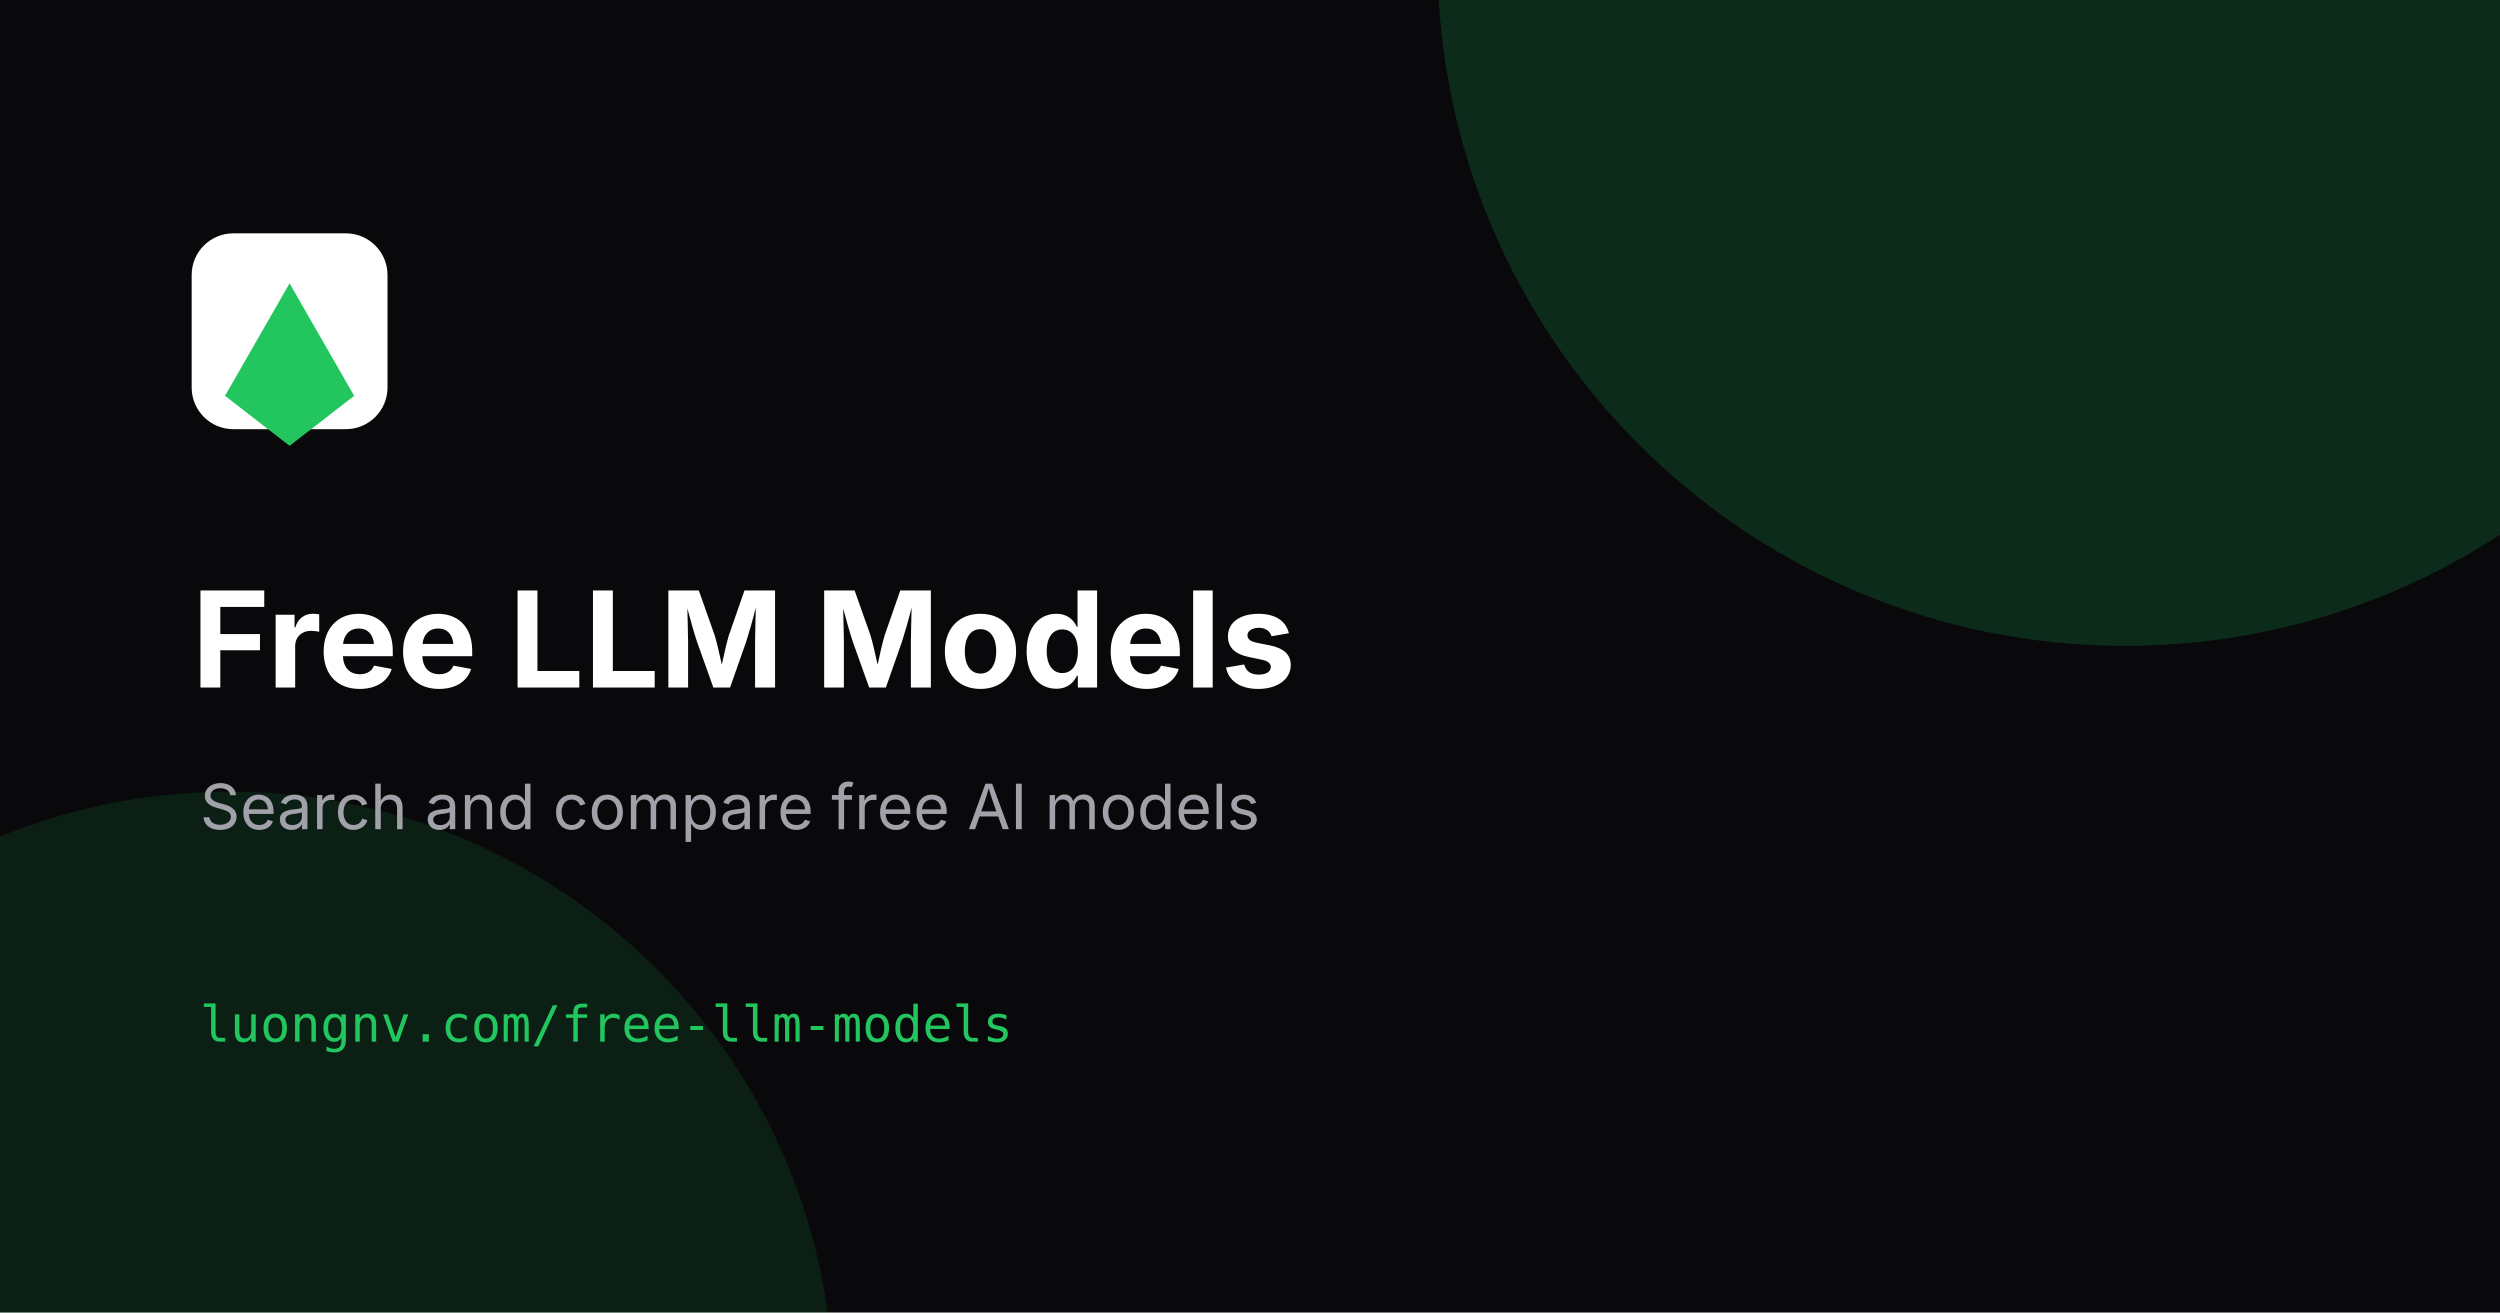
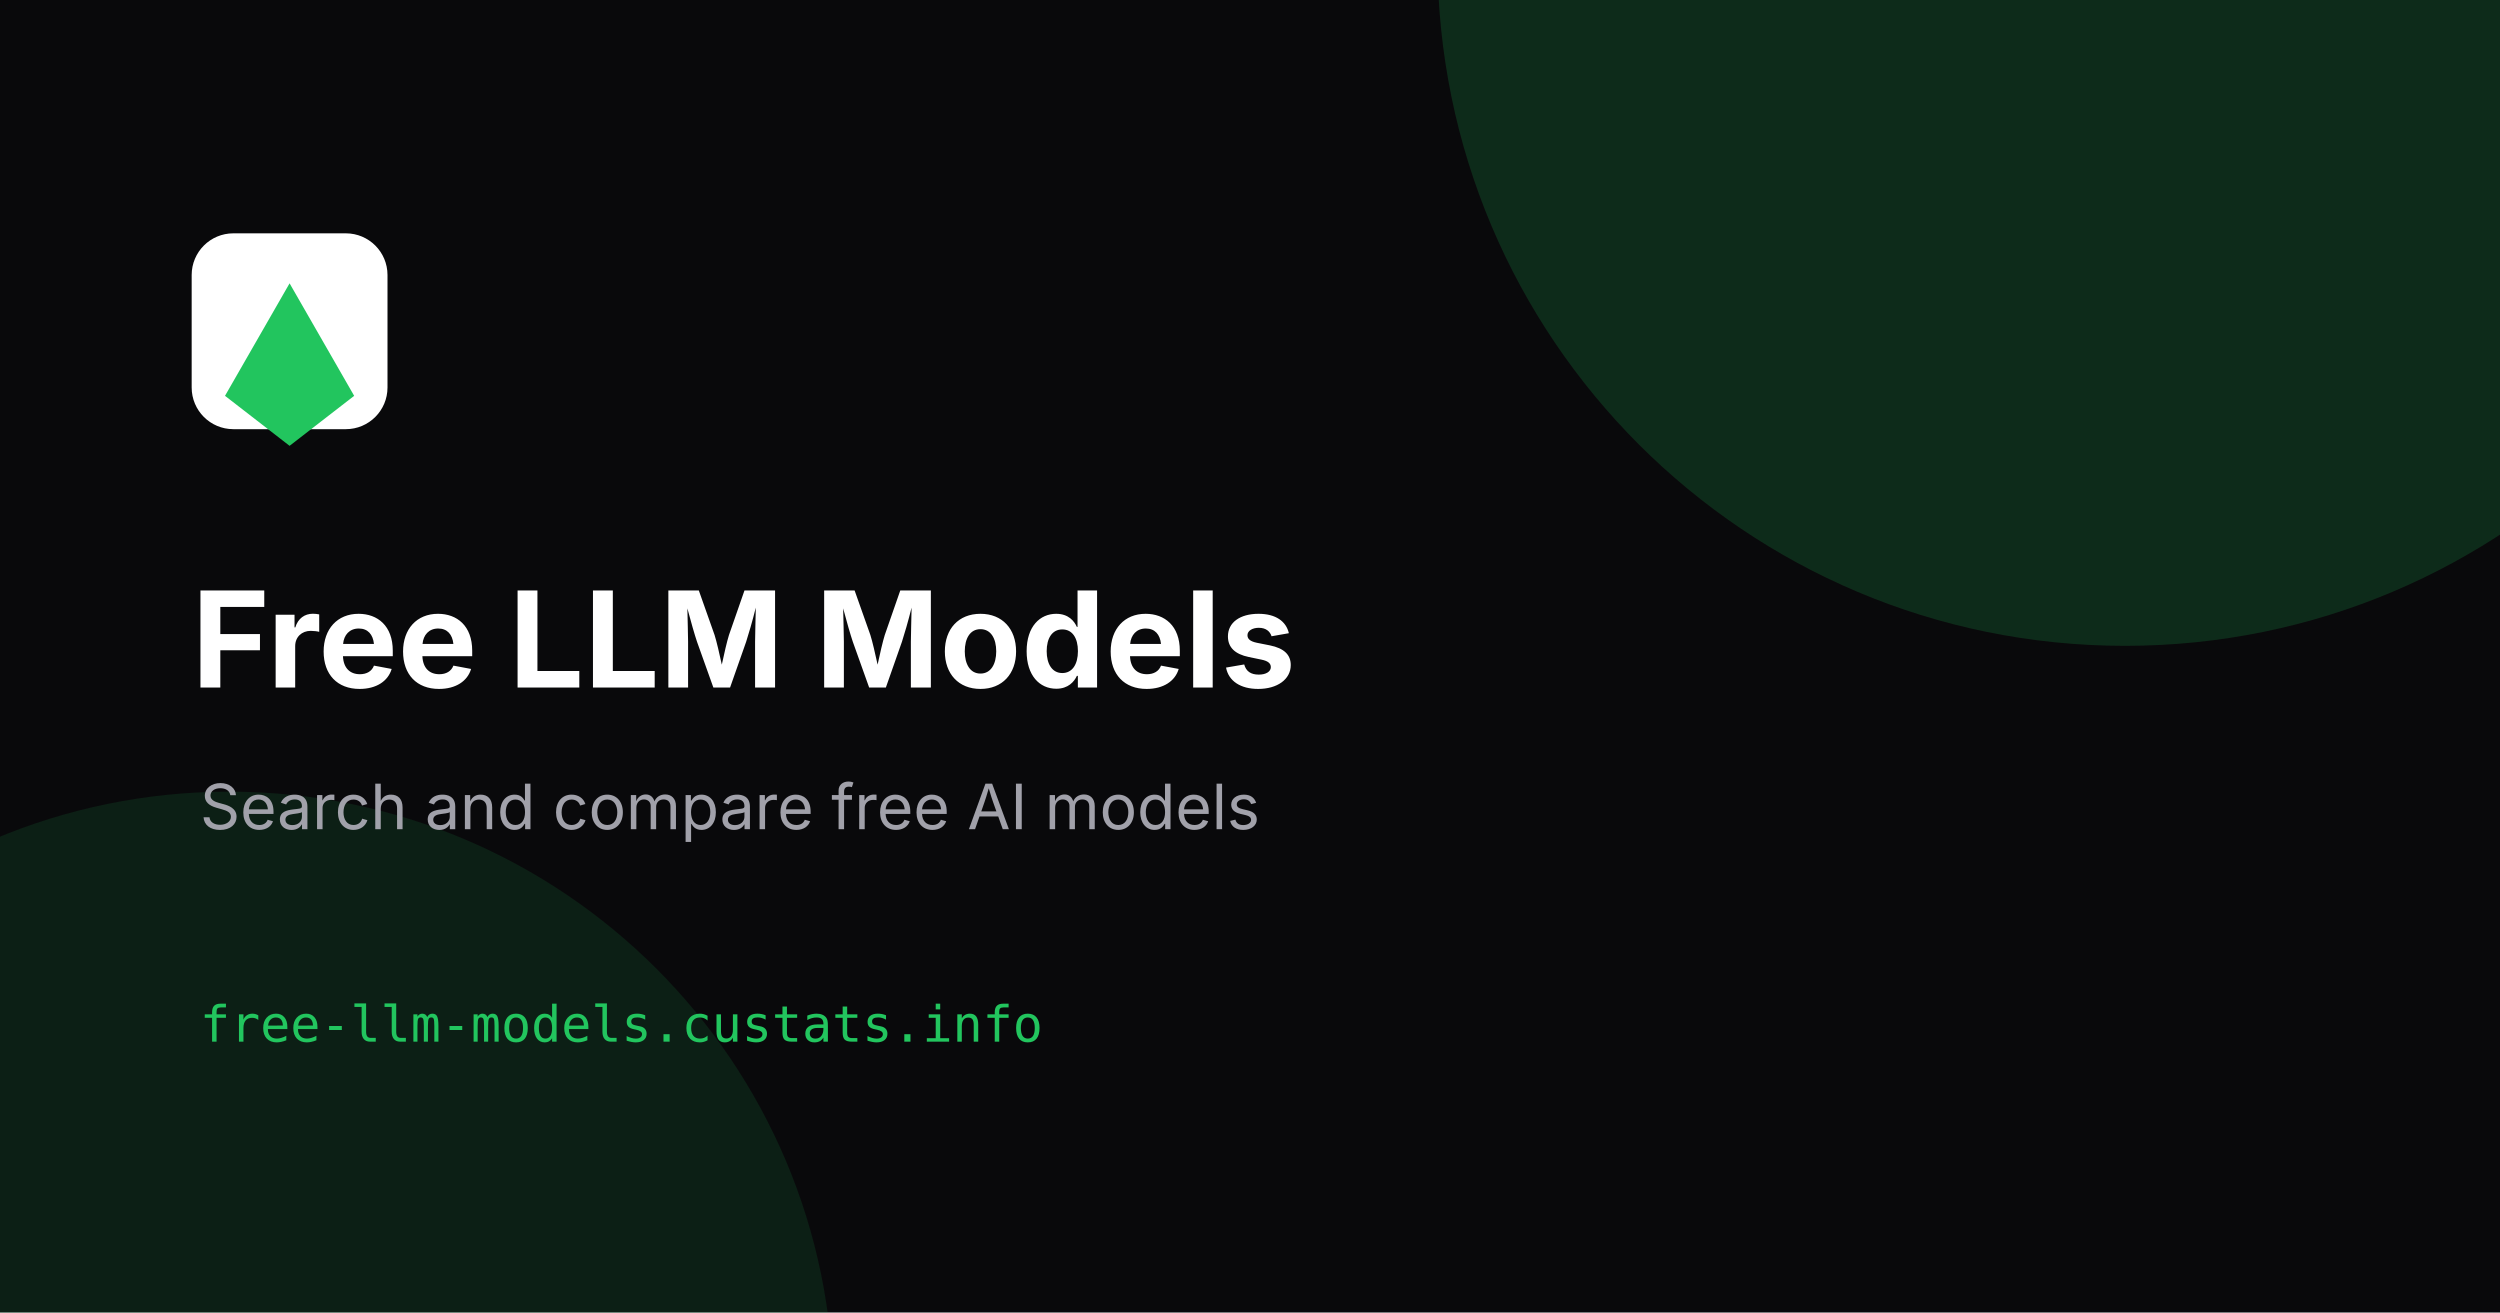
<svg xmlns="http://www.w3.org/2000/svg" width="1200" height="630" viewBox="0 0 1200 630" role="img" aria-labelledby="title desc">
  <rect width="1200" height="630" fill="#09090b" />
  <circle cx="1020" cy="-20" r="330" fill="#22c55e" opacity="0.18" />
  <circle cx="110" cy="670" r="290" fill="#22c55e" opacity="0.12" />
  <rect x="92" y="112" width="94" height="94" rx="20" fill="#fff" />
  <path d="M139 136l31 54-31 24-31-24z" fill="#22c55e" />
  <text x="92" y="330" fill="#fff" font-family="Inter,Arial,sans-serif" font-size="64" font-weight="700">Free LLM Models</text>
  <text x="96" y="398" fill="#a1a1aa" font-family="Inter,Arial,sans-serif" font-size="30">Search and compare free AI models</text>
-   <text x="96" y="500" fill="#22c55e" font-family="ui-monospace,SFMono-Regular,Menlo,monospace" font-size="24">luongnv.com/free-llm-models</text>
+   <text x="96" y="500" fill="#22c55e" font-family="ui-monospace,SFMono-Regular,Menlo,monospace" font-size="24">free-llm-models.custats.info</text>
</svg>
